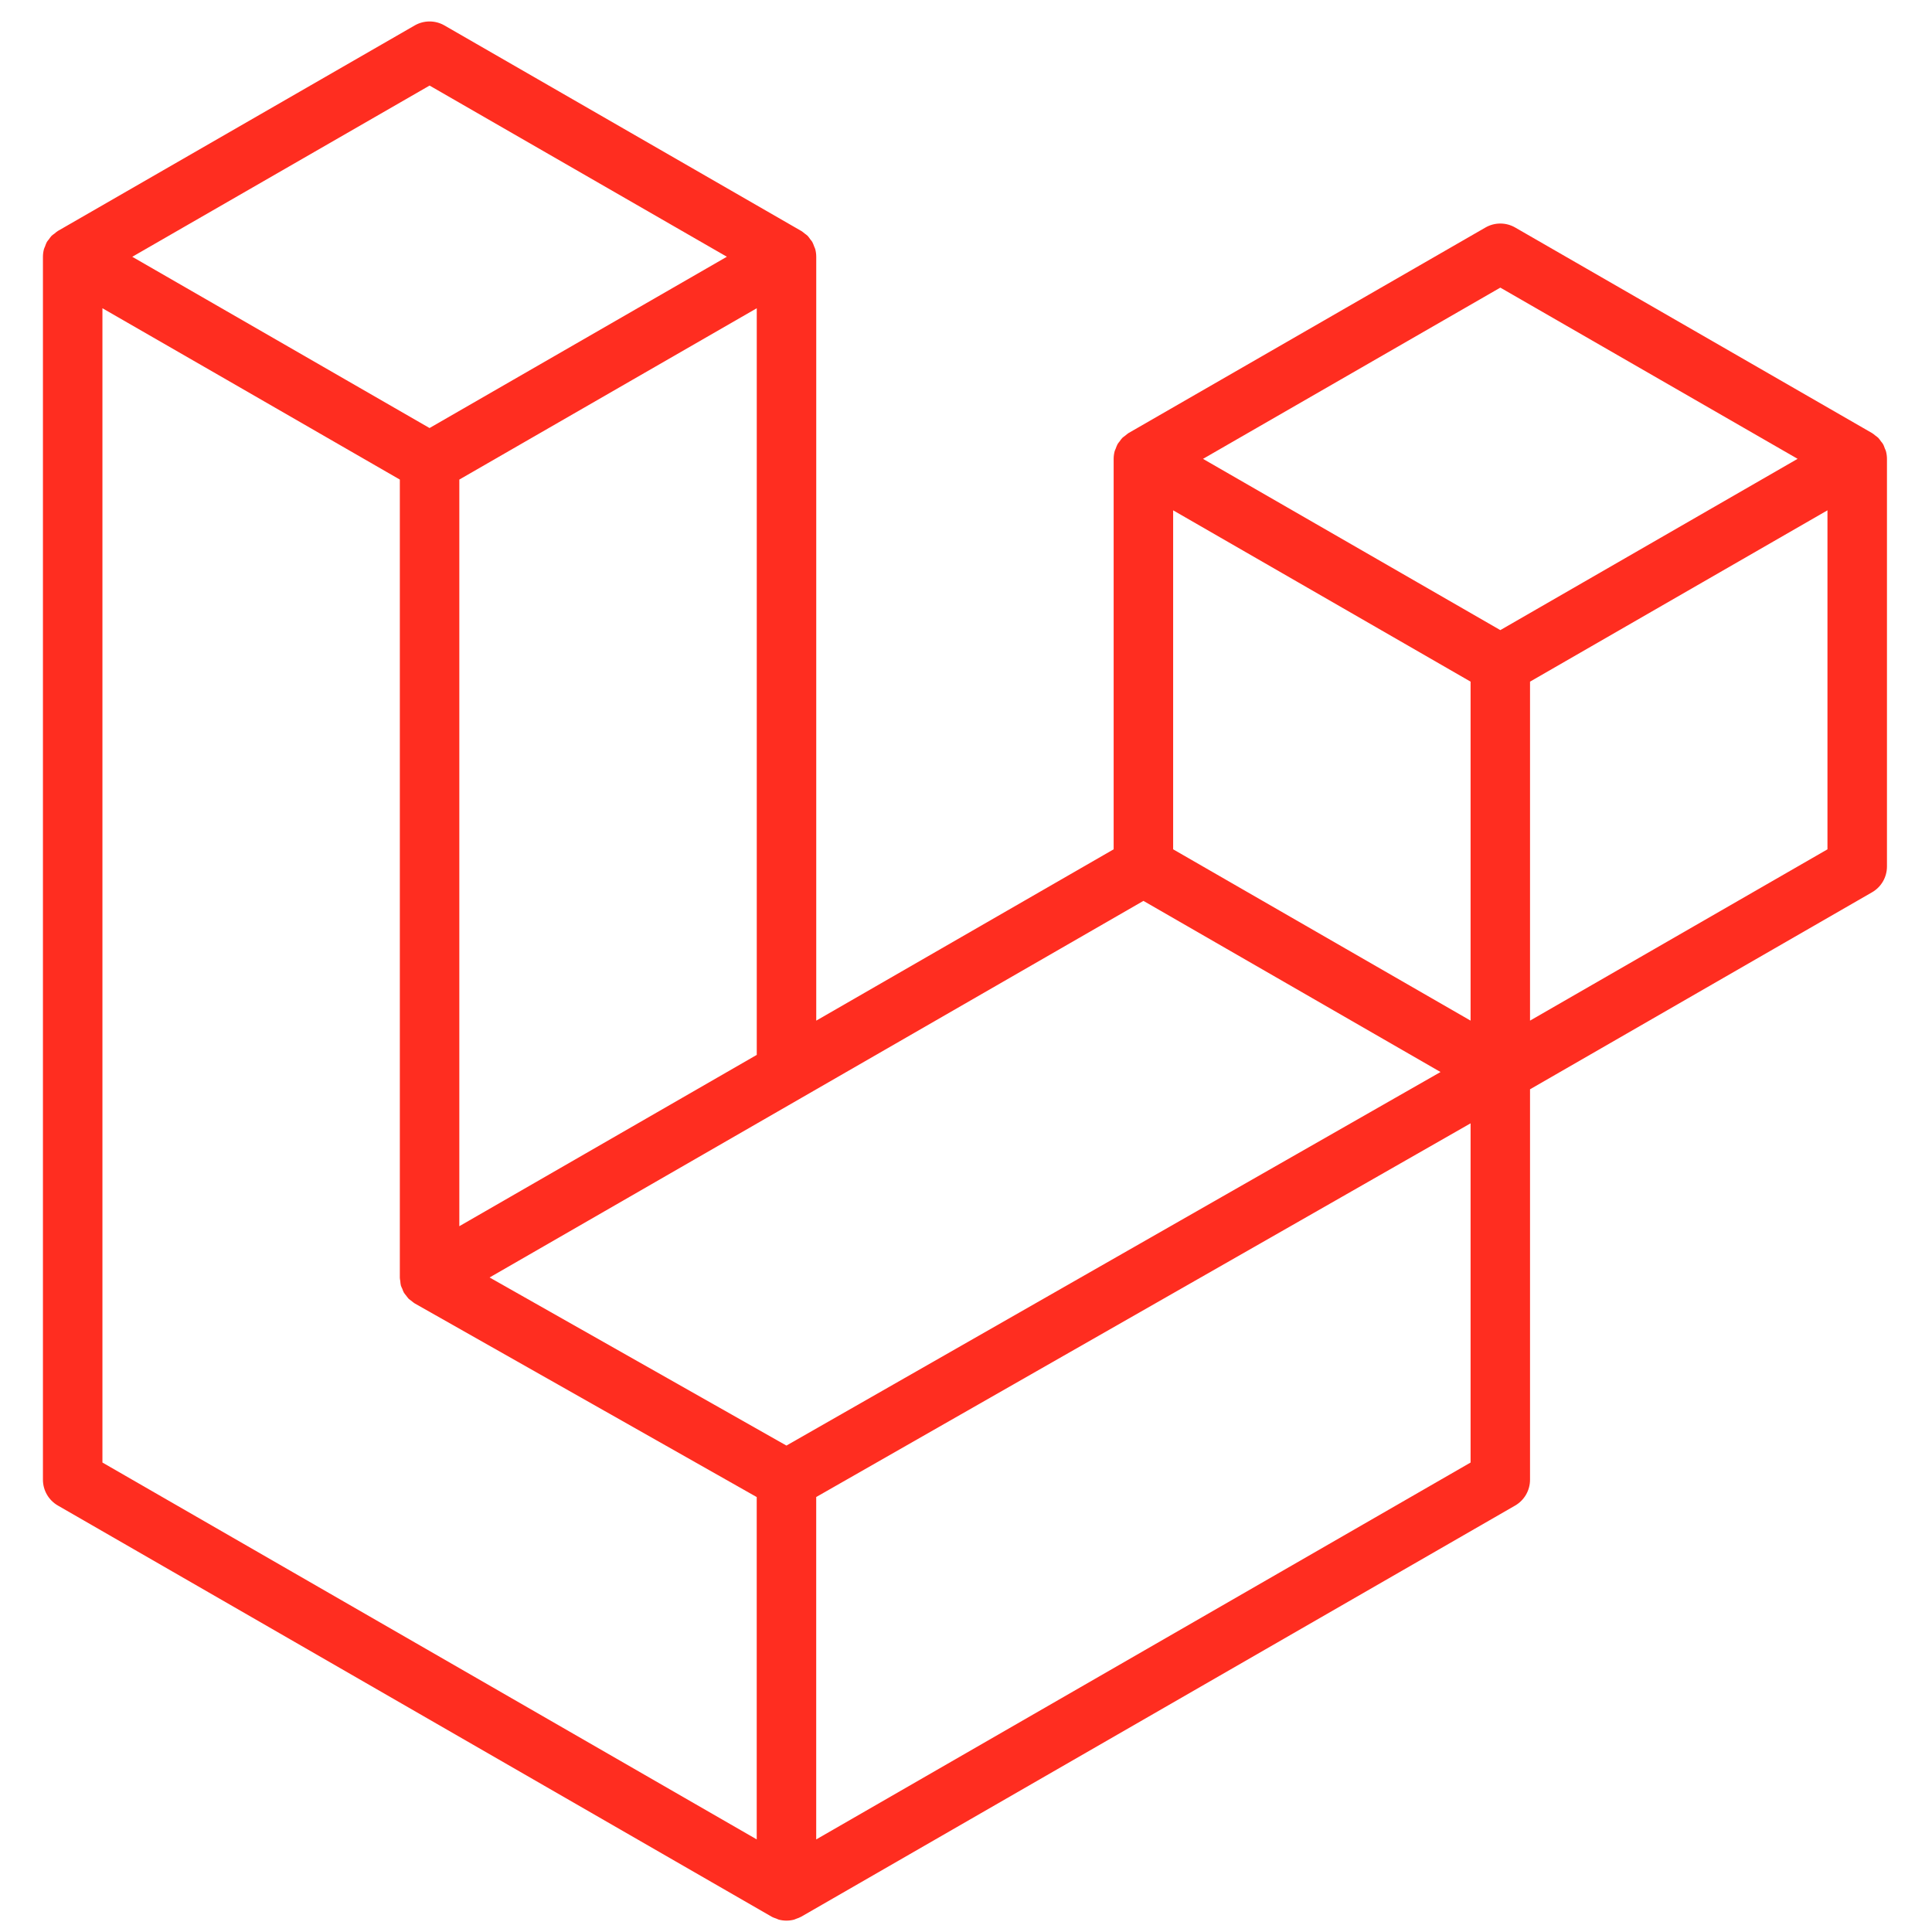
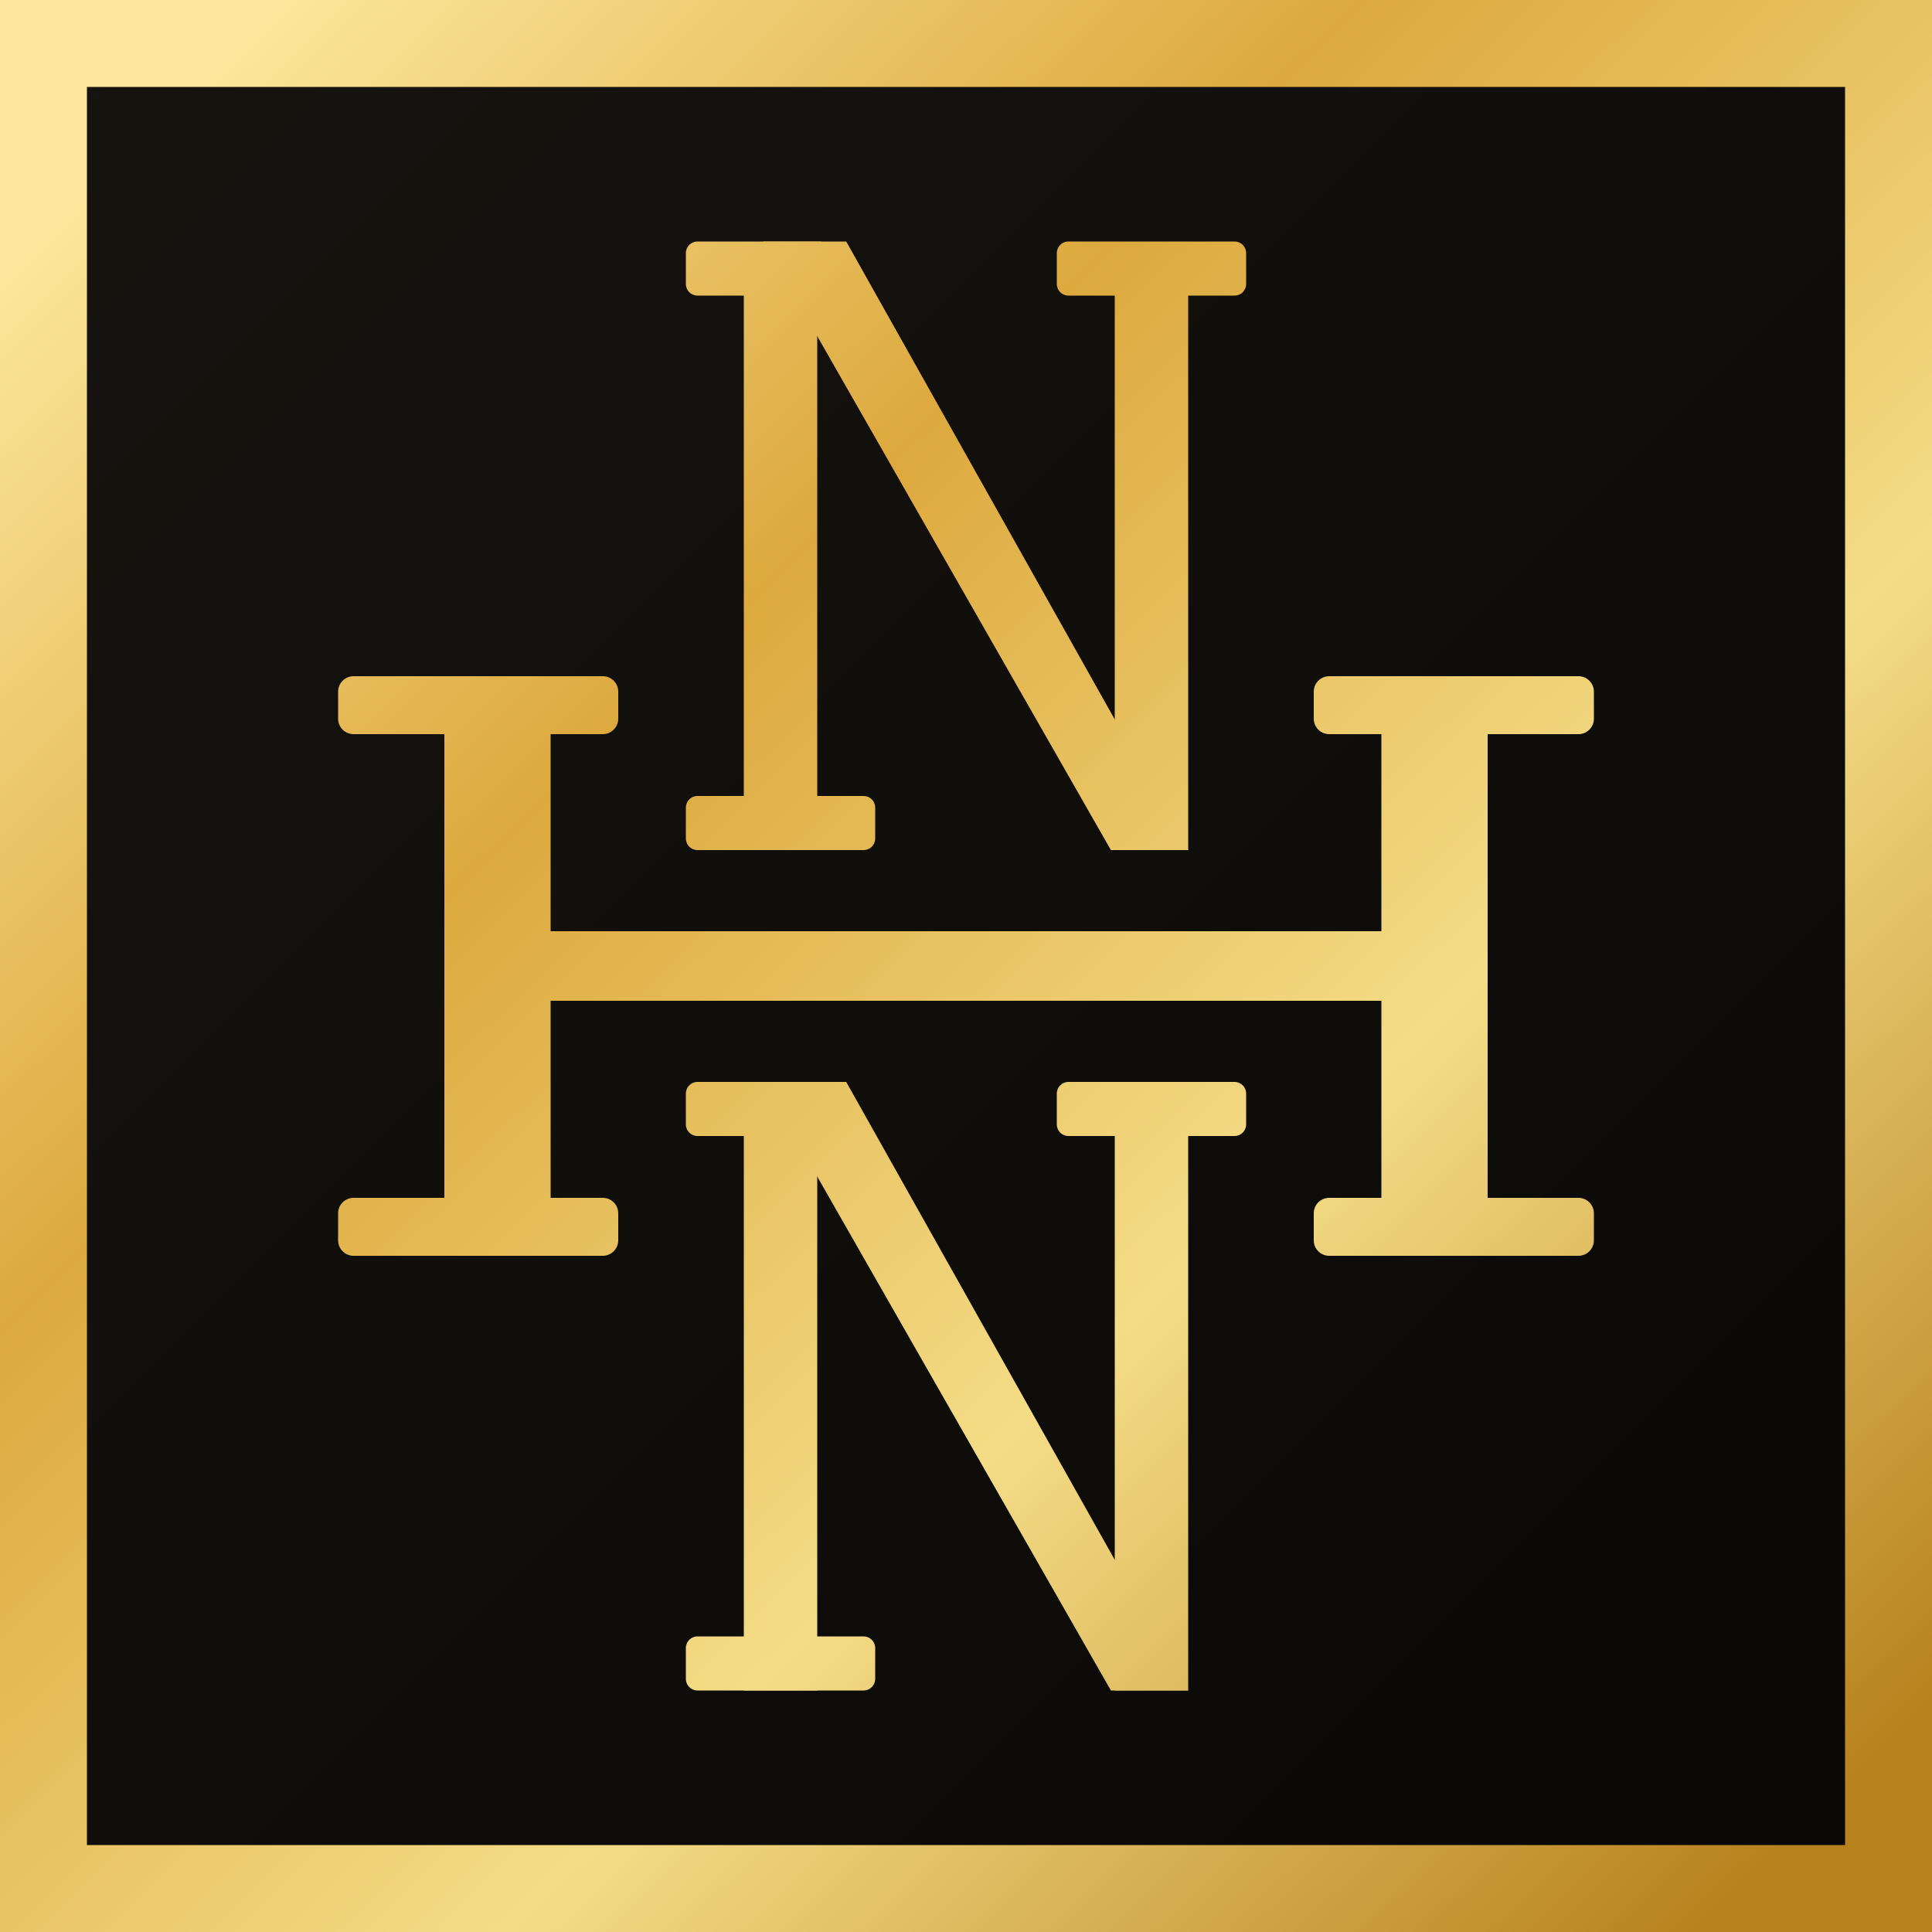
- <svg xmlns="http://www.w3.org/2000/svg" width="166" height="166" viewBox="0 0 166 166" fill="none">
-   <path fill-rule="evenodd" clip-rule="evenodd" d="M162.041 38.759C162.099 38.977 162.129 39.201 162.13 39.426V74.452C162.13 74.902 162.011 75.344 161.786 75.733C161.561 76.122 161.237 76.444 160.847 76.668L131.462 93.594V127.141C131.462 128.054 130.977 128.897 130.186 129.357L68.847 164.683C68.707 164.763 68.554 164.814 68.401 164.868C68.343 164.887 68.289 164.922 68.228 164.938C67.8 165.051 67.349 165.051 66.92 164.938C66.85 164.919 66.786 164.881 66.719 164.855C66.579 164.804 66.432 164.76 66.298 164.683L4.972 129.357C4.583 129.133 4.259 128.81 4.034 128.421C3.808 128.032 3.69 127.591 3.689 127.141L3.689 22.063C3.689 21.834 3.721 21.61 3.779 21.393C3.798 21.32 3.843 21.253 3.868 21.179C3.916 21.045 3.961 20.908 4.031 20.783C4.079 20.7 4.149 20.633 4.206 20.557C4.28 20.454 4.347 20.349 4.433 20.26C4.506 20.186 4.602 20.132 4.685 20.068C4.778 19.992 4.861 19.909 4.966 19.848L35.633 2.185C36.022 1.961 36.462 1.844 36.91 1.844C37.358 1.844 37.798 1.961 38.186 2.185L68.851 19.848H68.857C68.959 19.912 69.045 19.992 69.138 20.065C69.221 20.129 69.313 20.186 69.387 20.257C69.476 20.349 69.54 20.454 69.616 20.557C69.671 20.633 69.744 20.7 69.789 20.783C69.862 20.911 69.904 21.045 69.955 21.179C69.98 21.253 70.025 21.32 70.044 21.396C70.103 21.614 70.133 21.838 70.133 22.063V87.694L95.686 72.974V39.423C95.686 39.2 95.718 38.973 95.775 38.759C95.798 38.683 95.839 38.615 95.865 38.542C95.916 38.408 95.96 38.271 96.031 38.146C96.079 38.063 96.149 37.996 96.203 37.92C96.279 37.818 96.343 37.712 96.433 37.623C96.506 37.549 96.599 37.495 96.681 37.431C96.777 37.355 96.86 37.272 96.962 37.211L127.633 19.548C128.021 19.324 128.461 19.206 128.91 19.206C129.358 19.206 129.798 19.324 130.186 19.548L160.85 37.211C160.959 37.275 161.042 37.355 161.137 37.428C161.217 37.492 161.31 37.549 161.383 37.62C161.473 37.712 161.536 37.818 161.613 37.92C161.67 37.996 161.741 38.063 161.785 38.146C161.859 38.271 161.9 38.408 161.951 38.542C161.98 38.615 162.021 38.683 162.041 38.759ZM157.018 72.974V43.848L146.287 50.028L131.462 58.568V87.694L157.021 72.974H157.018ZM126.354 125.663V96.518L111.771 104.85L70.13 128.626V158.046L126.354 125.663ZM8.801 26.485V125.663L65.018 158.043V128.629L35.649 112L35.64 111.994L35.627 111.988C35.528 111.93 35.445 111.847 35.353 111.777C35.273 111.713 35.18 111.662 35.11 111.592L35.104 111.582C35.021 111.502 34.963 111.403 34.893 111.314C34.829 111.228 34.753 111.154 34.702 111.065L34.699 111.055C34.641 110.96 34.606 110.845 34.565 110.736C34.523 110.64 34.469 110.551 34.443 110.449C34.411 110.328 34.405 110.197 34.392 110.072C34.379 109.976 34.354 109.881 34.354 109.785V109.778V41.205L19.532 32.662L8.801 26.485ZM36.913 7.35L11.364 22.063L36.907 36.777L62.453 22.06L36.907 7.35H36.913ZM50.2 99.174L65.022 90.637V26.485L54.291 32.665L39.466 41.205V105.357L50.2 99.174ZM128.91 24.713L103.363 39.426L128.91 54.14L154.453 39.423L128.91 24.713ZM126.354 58.568L111.529 50.028L100.798 43.848V72.974L115.619 81.511L126.354 87.694V58.568ZM67.571 124.205L105.042 102.803L123.772 92.109L98.245 77.405L68.854 94.334L42.066 109.762L67.571 124.205Z" fill="#FF2D20" />
+ <svg xmlns="http://www.w3.org/2000/svg" viewBox="0 0 100 100" fill="none">
+   <defs>
+     <linearGradient id="nhn-gold" x1="8" y1="6" x2="94" y2="94" gradientUnits="userSpaceOnUse">
+       <stop offset="0%" stop-color="#FCE79C" />
+       <stop offset="32%" stop-color="#DDA93E" />
+       <stop offset="65%" stop-color="#F4DC86" />
+       <stop offset="100%" stop-color="#B8821E" />
+     </linearGradient>
+     <linearGradient id="nhn-bg" x1="0" y1="0" x2="100" y2="100" gradientUnits="userSpaceOnUse">
+       <stop offset="0%" stop-color="#171410" />
+       <stop offset="100%" stop-color="#090806" />
+     </linearGradient>
+   </defs>
+   <rect x="2" y="2" width="96" height="96" fill="url(#nhn-bg)" stroke="url(#nhn-gold)" stroke-width="5" />
+   <g fill="url(#nhn-gold)">
+     <rect x="23" y="36" width="5.5" height="28" />
+     <rect x="17.5" y="35" width="14.5" height="3" rx="0.8" />
+     <rect x="17.5" y="62" width="14.5" height="3" rx="0.8" />
+     <rect x="71.5" y="36" width="5.5" height="28" />
+     <rect x="68" y="35" width="14.5" height="3" rx="0.8" />
+     <rect x="68" y="62" width="14.5" height="3" rx="0.8" />
+     <rect x="26" y="48.2" width="48" height="3.6" />
+   </g>
+   <g fill="url(#nhn-gold)">
+     <rect x="38.5" y="13.5" width="3.8" height="30.5" />
+     <rect x="35.5" y="12.5" width="7.5" height="2.8" rx="0.6" />
+     <rect x="35.5" y="41.2" width="9.8" height="2.8" rx="0.6" />
+     <polygon points="39.5,12.5 43.8,12.5 61.5,44 57.5,44" />
+     <rect x="57.7" y="13.5" width="3.8" height="30.5" />
+     <rect x="54.7" y="12.5" width="9.8" height="2.8" rx="0.6" />
+   </g>
+   <g fill="url(#nhn-gold)">
+     <rect x="38.5" y="57" width="3.8" height="30.5" />
+     <rect x="35.5" y="56" width="7.5" height="2.8" rx="0.6" />
+     <rect x="35.5" y="84.7" width="9.8" height="2.8" rx="0.6" />
+     <polygon points="39.5,56 43.8,56 61.5,87.5 57.5,87.5" />
+     <rect x="57.7" y="57" width="3.8" height="30.5" />
+     <rect x="54.7" y="56" width="9.8" height="2.8" rx="0.6" />
+   </g>
</svg>
